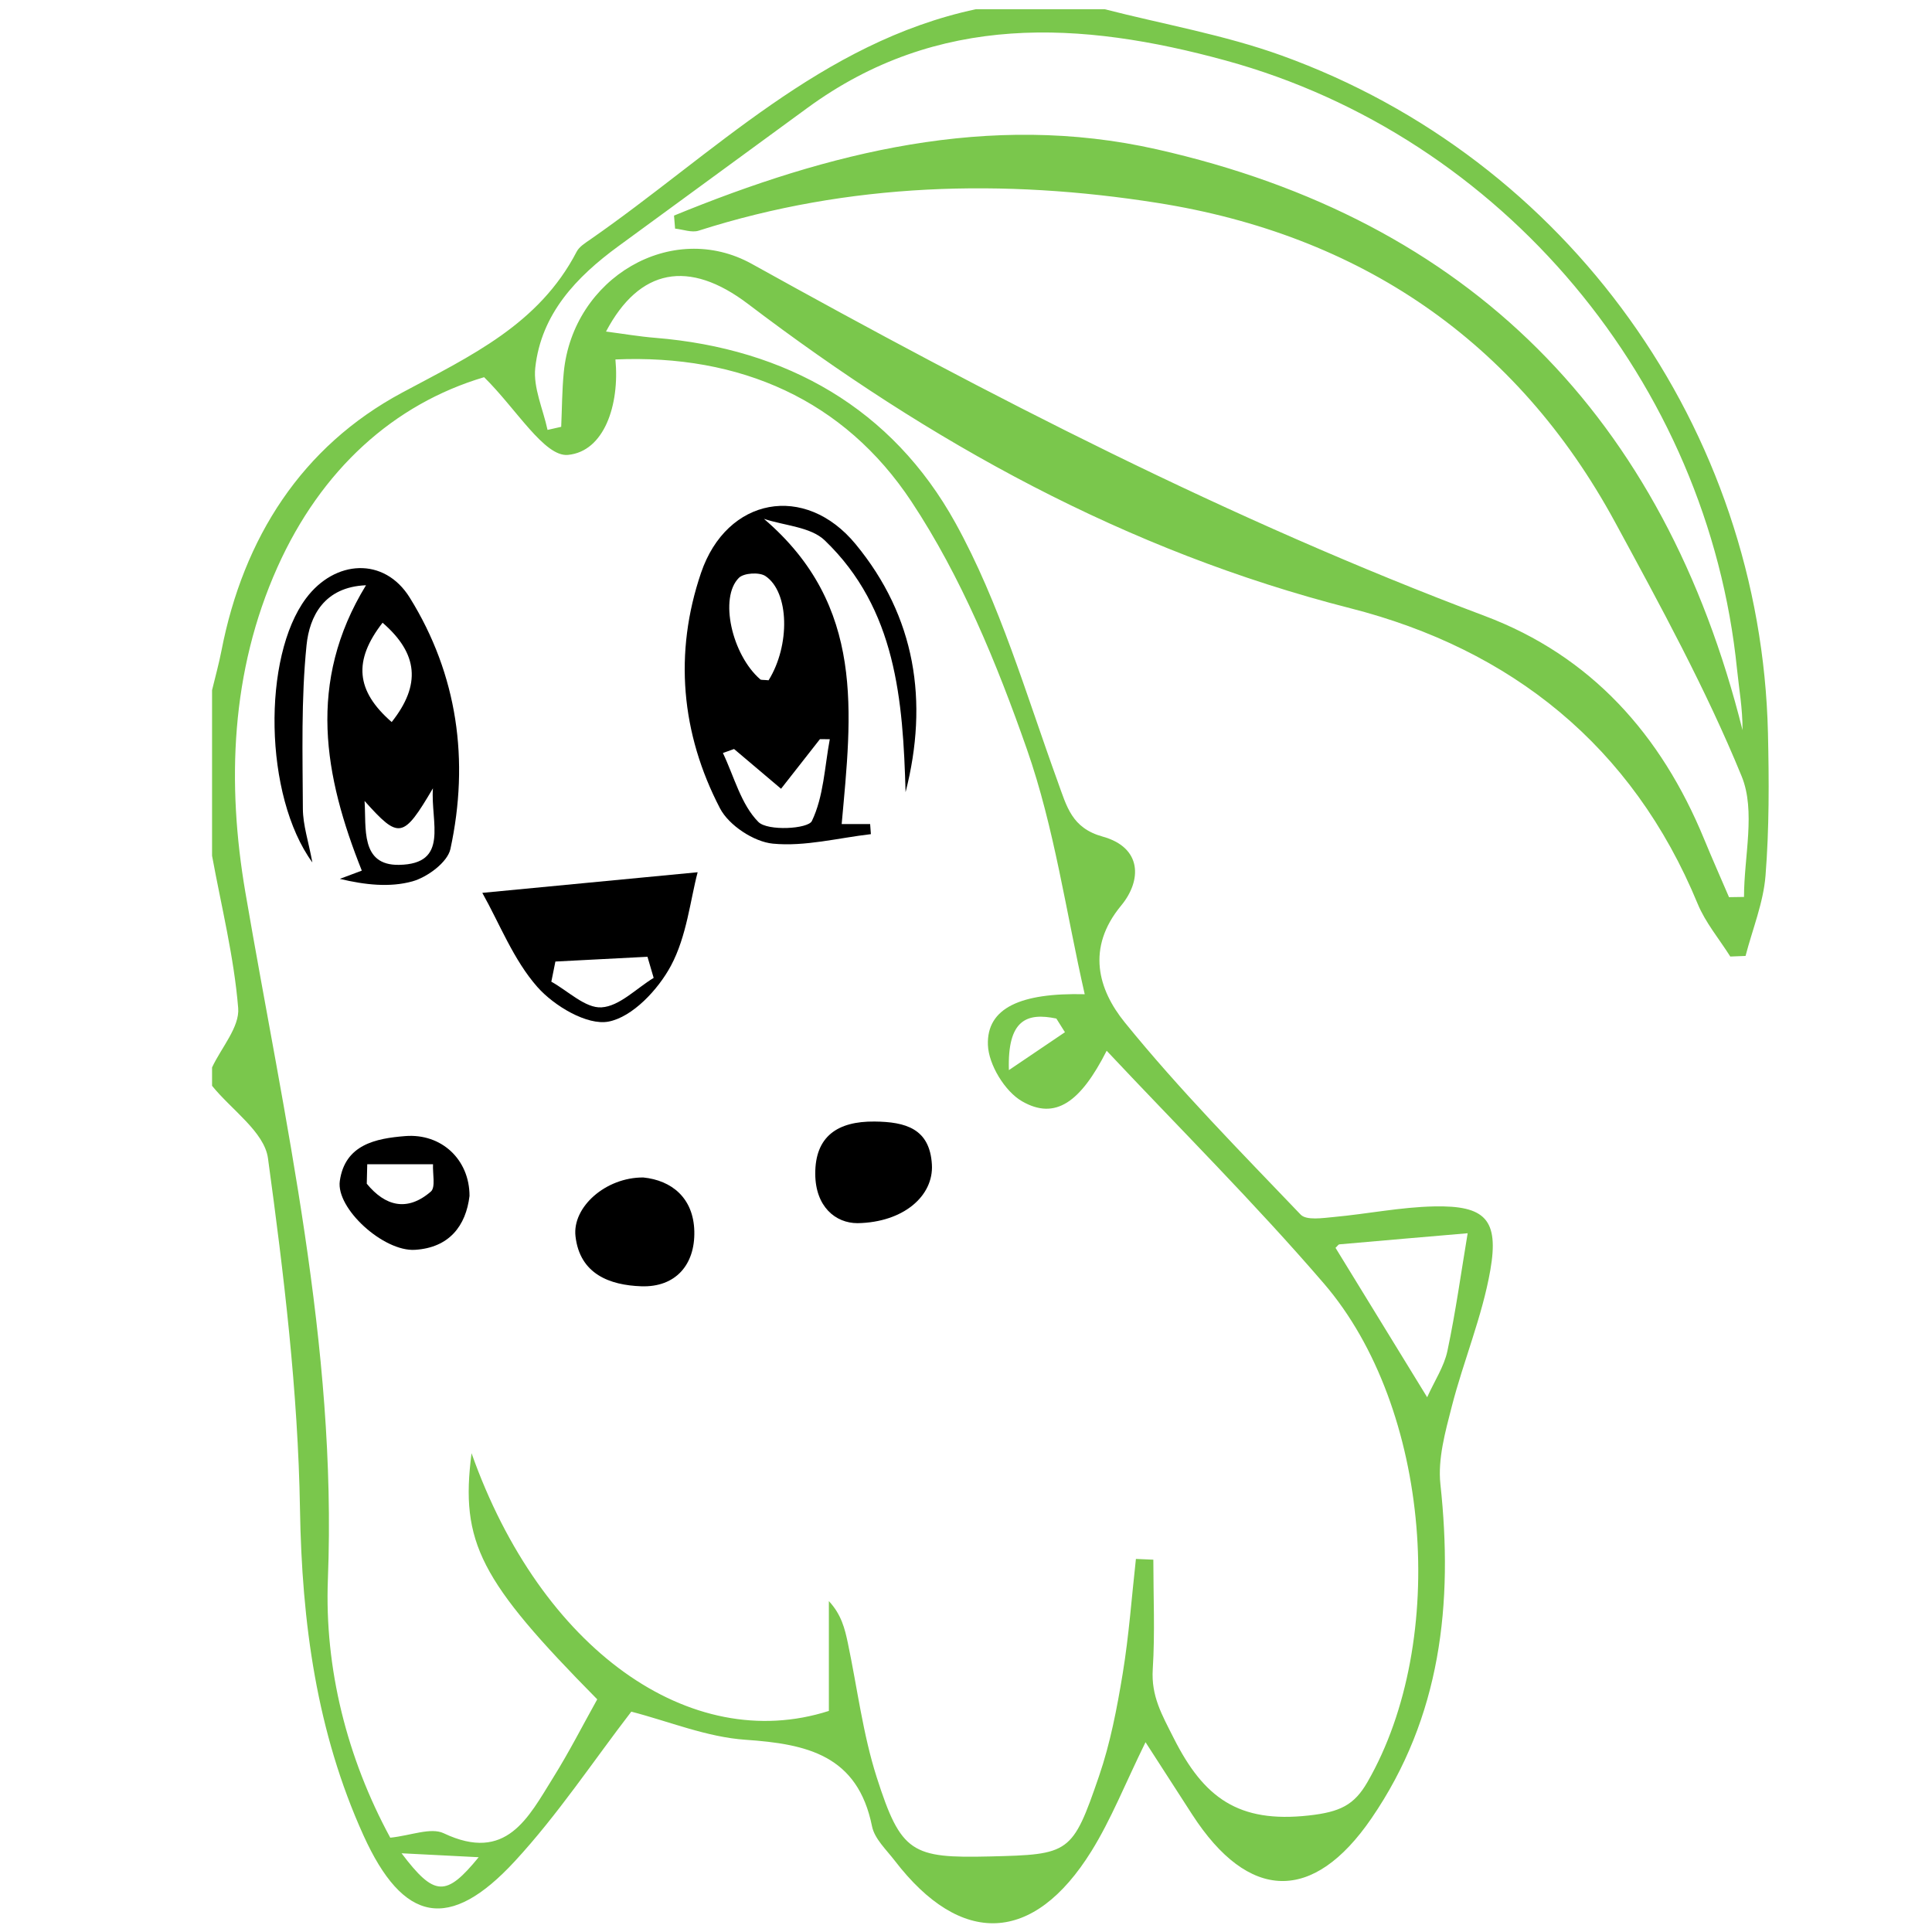
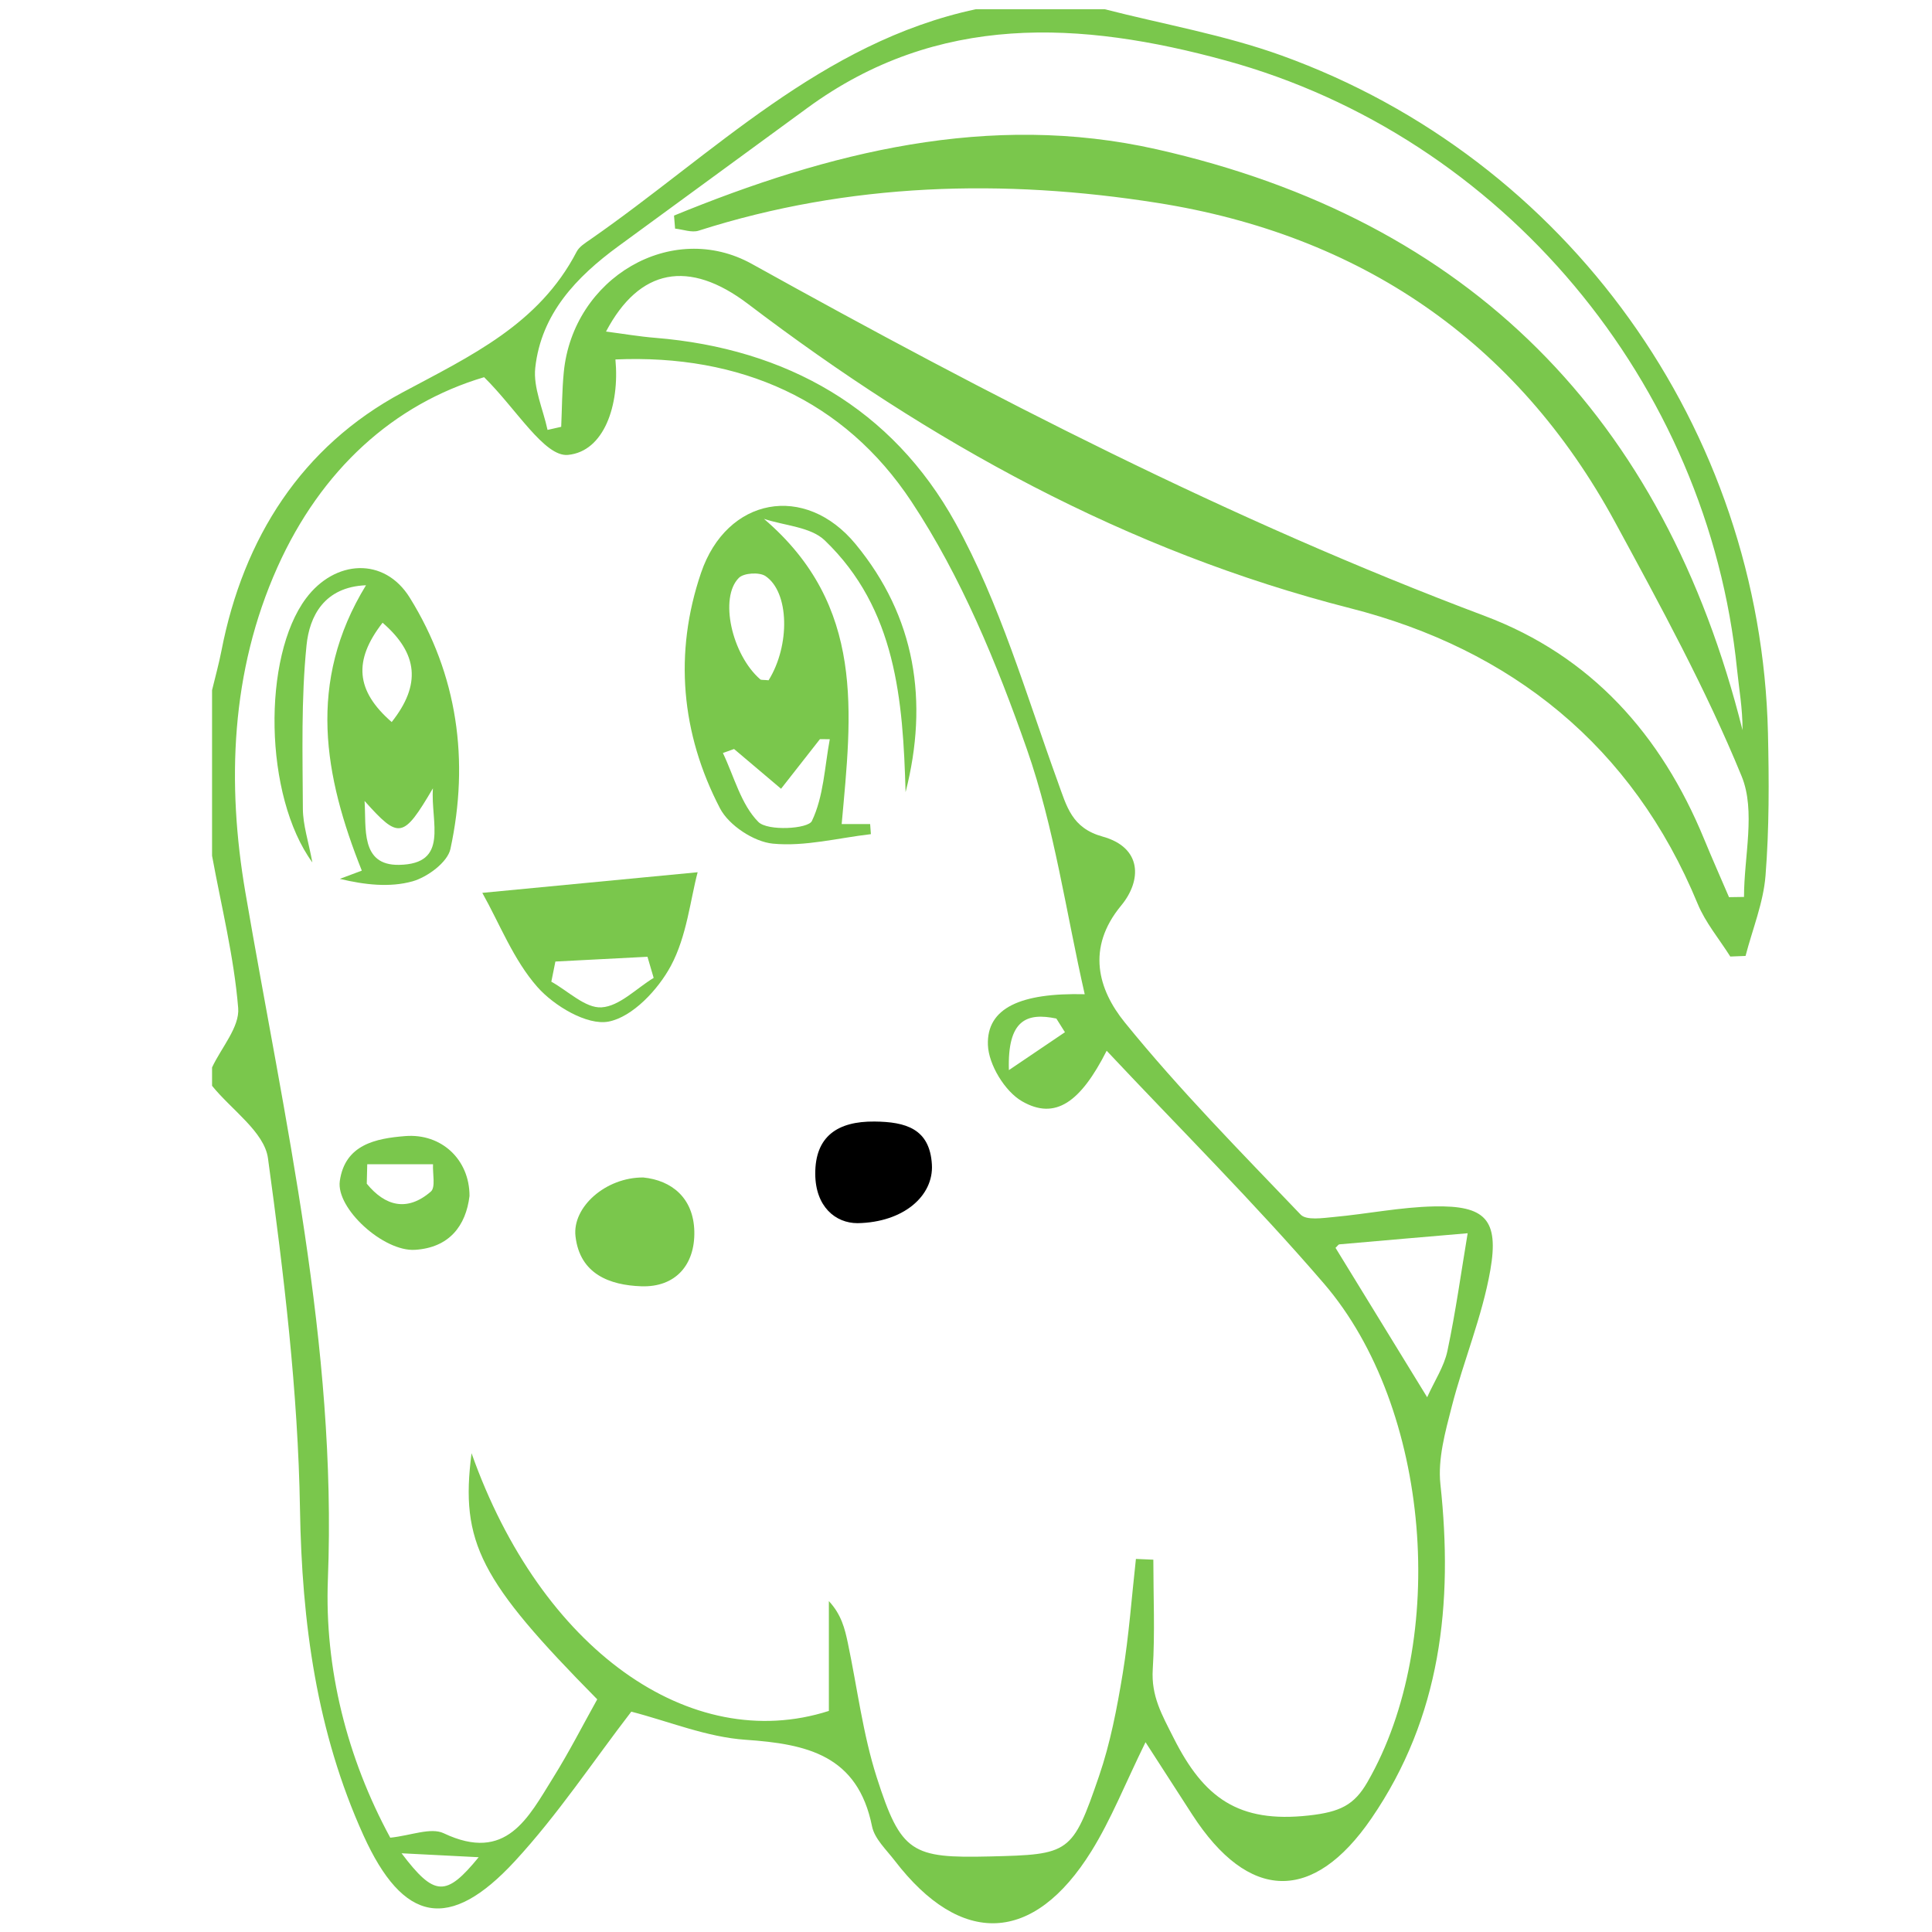
<svg xmlns="http://www.w3.org/2000/svg" version="1.1" id="Layer_1" x="0px" y="0px" width="200px" height="200px" viewBox="0 0 200 200" enable-background="new 0 0 200 200" xml:space="preserve">
  <g>
    <path fill="none" d="M114.35,0.953c23.179,0,46.356,0,69.535,0c0,66.678,0,133.356,0,200.035c-53.977,0-107.955,0-161.932,0   c0-29.529,0-59.058,0-88.587c2.009,2.487,5.417,4.783,5.787,7.495c1.646,12.037,3.114,24.184,3.314,36.312   c0.195,11.778,1.717,23.067,6.565,33.771c4.126,9.108,8.917,10.013,15.68,2.688c4.455-4.824,8.124-10.374,12.053-15.479   c3.882,1.002,7.81,2.637,11.83,2.911c6.364,0.435,11.607,1.6,13.09,8.959c0.26,1.288,1.477,2.416,2.344,3.546   c6.866,8.947,14.377,8.66,20.362-0.966c2.05-3.298,3.49-6.975,5.606-11.288c1.838,2.848,3.331,5.169,4.831,7.486   c5.83,9.01,12.513,9.208,18.551,0.407c7.209-10.508,8.479-22.249,7.144-34.6c-0.282-2.616,0.505-5.427,1.179-8.05   c1.217-4.733,3.152-9.317,3.988-14.104c0.919-5.264-0.546-6.711-5.808-6.604c-3.466,0.07-6.915,0.776-10.381,1.096   c-1.159,0.106-2.85,0.374-3.444-0.247c-6.212-6.501-12.553-12.922-18.206-19.894c-2.764-3.408-4.007-7.711-0.377-12.098   c2.165-2.618,2.16-6.011-1.908-7.138c-3.209-0.891-3.714-3.088-4.656-5.685c-3.279-9.039-5.984-18.458-10.598-26.799   c-6.536-11.816-17.461-18.044-31.084-19.151c-1.637-0.133-3.263-0.413-5.08-0.649c3.459-6.553,8.577-7.508,14.705-2.854   c18.862,14.326,39.123,25.573,62.352,31.499c16.612,4.238,29.194,14.218,35.95,30.595c0.806,1.952,2.235,3.646,3.376,5.458   c0.526-0.021,1.053-0.042,1.58-0.062c0.72-2.767,1.847-5.502,2.068-8.309c0.387-4.892,0.366-9.833,0.253-14.747   c-0.729-31.485-20.715-59.47-50.367-70.162C126.743,3.609,120.46,2.521,114.35,0.953z" />
    <path fill-rule="evenodd" clip-rule="evenodd" fill="#7AC74C" d="M114.35,0.953c6.11,1.568,12.394,2.657,18.302,4.787   c29.652,10.692,49.638,38.677,50.367,70.162c0.113,4.914,0.134,9.854-0.253,14.747c-0.222,2.807-1.349,5.542-2.068,8.309   c-0.527,0.021-1.054,0.041-1.58,0.062c-1.141-1.813-2.57-3.507-3.376-5.458c-6.756-16.376-19.338-26.357-35.95-30.595   c-23.229-5.926-43.49-17.173-62.352-31.499c-6.128-4.654-11.246-3.699-14.705,2.854c1.816,0.236,3.442,0.517,5.08,0.649   c13.624,1.107,24.548,7.335,31.084,19.151c4.613,8.34,7.318,17.76,10.598,26.799c0.942,2.596,1.447,4.794,4.656,5.685   c4.068,1.127,4.073,4.521,1.908,7.138c-3.63,4.387-2.387,8.69,0.377,12.098c5.653,6.972,11.994,13.393,18.206,19.894   c0.595,0.621,2.285,0.354,3.444,0.247c3.466-0.319,6.915-1.025,10.381-1.096c5.262-0.107,6.727,1.34,5.808,6.604   c-0.836,4.786-2.771,9.37-3.988,14.104c-0.674,2.623-1.461,5.434-1.179,8.05c1.336,12.351,0.065,24.092-7.144,34.6   c-6.038,8.801-12.721,8.603-18.551-0.407c-1.5-2.317-2.993-4.639-4.831-7.486c-2.116,4.313-3.557,7.99-5.606,11.288   c-5.984,9.626-13.496,9.913-20.362,0.966c-0.868-1.13-2.084-2.258-2.344-3.546c-1.482-7.359-6.726-8.524-13.09-8.959   c-4.021-0.274-7.948-1.909-11.83-2.911c-3.929,5.104-7.598,10.654-12.053,15.479c-6.763,7.325-11.554,6.421-15.68-2.688   c-4.849-10.704-6.371-21.993-6.565-33.771c-0.2-12.128-1.668-24.274-3.314-36.312c-0.371-2.712-3.778-5.008-5.787-7.495   c0-0.636,0-1.27,0-1.905c0.962-2.053,2.864-4.183,2.704-6.144c-0.432-5.293-1.742-10.515-2.704-15.765c0-5.715,0-11.431,0-17.146   c0.327-1.359,0.705-2.708,0.971-4.078c2.273-11.694,8.321-21.152,18.712-26.723c7.112-3.812,14.151-7.065,18.06-14.588   c0.272-0.524,0.89-0.899,1.406-1.259c12.756-8.864,23.911-20.409,39.911-23.84C105.459,0.953,109.904,0.953,114.35,0.953z    M48.815,150.436c7.174,20.289,22.643,31.271,36.989,26.678c0-3.729,0-7.55,0-11.369c1.298,1.394,1.655,2.864,1.966,4.345   c0.978,4.642,1.551,9.412,2.991,13.905c2.51,7.83,3.631,8.38,11.73,8.183c8.237-0.2,8.521-0.271,11.281-8.318   c1.172-3.416,1.859-7.031,2.449-10.607c0.647-3.927,0.928-7.913,1.369-11.873c0.601,0.026,1.202,0.053,1.803,0.078   c0,3.781,0.178,7.574-0.06,11.34c-0.175,2.784,0.938,4.69,2.174,7.141c3.105,6.152,6.675,8.808,13.978,7.999   c3.254-0.36,4.706-1.086,6.072-3.457c8.438-14.647,6.575-38.732-4.504-51.608c-7.169-8.334-14.99-16.107-22.491-24.1   c-2.705,5.329-5.316,7.214-8.759,5.233c-1.775-1.021-3.461-3.79-3.535-5.83c-0.14-3.822,3.366-5.416,10.021-5.254   c-1.936-8.504-3.136-17.224-5.986-25.365c-3.108-8.875-6.794-17.845-11.95-25.634C87.39,41.4,76.63,36.65,63.708,37.21   c0.449,4.73-1.173,9.53-4.916,9.882c-2.426,0.229-5.345-4.766-8.677-8.045C40.753,41.826,33.24,48.63,28.718,58.72   c-4.845,10.812-5.245,22.392-3.317,33.654c4.035,23.578,9.49,46.863,8.542,71.113c-0.36,9.21,1.973,18.49,6.457,26.751   c2.139-0.221,4.195-1.094,5.535-0.459c6.489,3.076,8.752-1.629,11.332-5.764c1.659-2.658,3.084-5.462,4.559-8.101   C49.725,163.658,47.613,159.689,48.815,150.436z M178.986,92.874c0.518-0.007,1.035-0.016,1.553-0.023   c0-4.195,1.229-8.894-0.242-12.486c-3.698-9.031-8.42-17.669-13.086-26.274c-10.242-18.889-26.514-29.789-47.386-33.086   c-15.873-2.509-31.908-2.113-47.503,2.874c-0.716,0.229-1.62-0.129-2.437-0.213c-0.037-0.45-0.074-0.899-0.111-1.348   c15.985-6.554,32.62-10.77,49.951-6.866c32.424,7.303,52.563,27.737,60.661,60.133c0.011-2.255-0.364-4.27-0.569-6.301   c-2.995-29.665-24.247-55.172-52.956-63.026c-14.969-4.096-29.78-4.959-43.266,4.905c-6.529,4.776-13.056,9.553-19.584,14.327   c-4.351,3.183-7.979,6.99-8.6,12.569c-0.23,2.075,0.81,4.293,1.27,6.445c0.471-0.107,0.943-0.214,1.414-0.32   c0.084-1.88,0.085-3.768,0.266-5.638c0.945-9.796,11.19-15.825,19.479-11.221c24.569,13.646,49.487,26.521,75.853,36.435   c11.026,4.147,18.26,12.292,22.7,23.061C177.229,88.85,178.12,90.856,178.986,92.874z M147.739,144.642   c0.773-1.714,1.756-3.183,2.096-4.789c0.854-4.029,1.418-8.121,2.097-12.188c-4.425,0.38-8.851,0.757-13.275,1.149   c-0.113,0.01-0.211,0.183-0.404,0.362C141.324,134.183,144.398,139.195,147.739,144.642z M110.242,106.855   c-0.297-0.472-0.592-0.943-0.889-1.415c-3.074-0.641-5.074,0.127-4.913,5.338C106.879,109.13,108.561,107.993,110.242,106.855z    M41.569,191.851c3.414,4.512,4.604,4.532,7.984,0.407C46.837,192.119,44.532,192.002,41.569,191.851z" />
    <path fill-rule="evenodd" clip-rule="evenodd" fill="none" d="M101.014,0.953c-16,3.432-27.155,14.977-39.911,23.84   c-0.517,0.359-1.134,0.735-1.406,1.259c-3.909,7.523-10.948,10.776-18.06,14.588c-10.391,5.57-16.439,15.029-18.712,26.723   c-0.267,1.37-0.645,2.719-0.971,4.078c0-23.421,0-46.843,0-70.488C48.306,0.953,74.66,0.953,101.014,0.953z" />
    <path fill-rule="evenodd" clip-rule="evenodd" fill="none" d="M21.953,88.587c0.962,5.25,2.272,10.471,2.704,15.765   c0.16,1.961-1.742,4.091-2.704,6.144C21.953,103.192,21.953,95.89,21.953,88.587z" />
    <path fill-rule="evenodd" clip-rule="evenodd" fill="none" d="M48.815,150.436c-1.203,9.254,0.91,13.223,13.009,25.479   c-1.475,2.639-2.9,5.442-4.559,8.101c-2.579,4.135-4.843,8.84-11.332,5.764c-1.34-0.635-3.396,0.238-5.535,0.459   c-4.484-8.261-6.817-17.541-6.457-26.751c0.948-24.25-4.507-47.535-8.542-71.113c-1.928-11.262-1.528-22.842,3.317-33.654   c4.521-10.09,12.035-16.894,21.397-19.673c3.333,3.279,6.251,8.274,8.677,8.045c3.742-0.353,5.365-5.152,4.916-9.882   C76.63,36.65,87.39,41.4,94.354,51.921c5.156,7.789,8.842,16.759,11.95,25.634c2.851,8.141,4.051,16.86,5.986,25.365   c-6.655-0.162-10.161,1.432-10.021,5.254c0.074,2.04,1.76,4.81,3.535,5.83c3.442,1.98,6.054,0.096,8.759-5.233   c7.501,7.992,15.322,15.766,22.491,24.1c11.079,12.876,12.941,36.961,4.504,51.608c-1.366,2.371-2.818,3.097-6.072,3.457   c-7.303,0.809-10.872-1.847-13.978-7.999c-1.236-2.45-2.349-4.356-2.174-7.141c0.237-3.766,0.06-7.559,0.06-11.34   c-0.601-0.025-1.202-0.052-1.803-0.078c-0.441,3.96-0.722,7.946-1.369,11.873c-0.59,3.576-1.277,7.191-2.449,10.607   c-2.761,8.048-3.044,8.118-11.281,8.318c-8.099,0.197-9.22-0.353-11.73-8.183c-1.44-4.493-2.013-9.264-2.991-13.905   c-0.312-1.48-0.668-2.951-1.966-4.345c0,3.819,0,7.64,0,11.369C71.458,181.707,55.99,170.725,48.815,150.436z M79.083,53.711   c2.132,0.71,4.835,0.825,6.3,2.23c7.392,7.1,8.094,16.54,8.364,26.062c2.407-9.403,1.029-18.153-5.173-25.676   c-5.237-6.353-13.336-4.857-16.001,2.974c-2.819,8.284-2.072,16.63,1.966,24.382c0.913,1.753,3.504,3.461,5.471,3.65   c3.32,0.32,6.758-0.59,10.146-0.983c-0.026-0.349-0.052-0.698-0.078-1.047c-1.043,0-2.087,0-2.946,0   C88.158,73.855,89.63,62.722,79.083,53.711z M37.888,60.585c-6.149,10.051-4.322,19.788-0.432,29.546   c-0.759,0.283-1.517,0.565-2.275,0.848c2.599,0.625,5.178,0.903,7.502,0.261c1.552-0.43,3.647-1.976,3.945-3.357   c1.976-9.147,0.745-18.033-4.208-26.012c-2.639-4.251-7.752-3.934-10.743,0.07c-4.532,6.063-4.364,20.437,0.659,27.337   c-0.407-2.195-0.975-3.872-0.983-5.551c-0.026-5.649-0.189-11.333,0.38-16.936C32.036,63.799,33.553,60.761,37.888,60.585z    M49.928,92.428c1.799,3.203,3.225,6.936,5.701,9.743c1.735,1.967,5.156,4.003,7.363,3.584c2.481-0.473,5.132-3.301,6.459-5.775   c1.646-3.072,2.011-6.83,2.769-9.687C65.046,90.98,57.471,91.706,49.928,92.428z M66.594,121.892   c-3.895-0.023-7.365,3.064-7.018,6.088c0.45,3.931,3.569,5.062,6.805,5.175c3.567,0.125,5.575-2.245,5.496-5.684   C71.796,124.011,69.53,122.188,66.594,121.892z M88.775,126.622c4.787-0.085,7.88-2.845,7.695-6.062   c-0.215-3.729-2.722-4.427-5.935-4.459c-3.83-0.039-6.166,1.536-6.14,5.434C84.417,124.92,86.495,126.624,88.775,126.622z    M48.604,123.803c0.004-3.762-2.902-6.492-6.653-6.196c-3.04,0.24-6.239,0.872-6.774,4.65c-0.404,2.854,4.528,7.325,7.779,7.125   C46.509,129.161,48.232,126.895,48.604,123.803z" />
    <path fill-rule="evenodd" clip-rule="evenodd" fill="none" d="M178.986,92.874c-0.866-2.018-1.758-4.024-2.594-6.054   c-4.44-10.77-11.674-18.914-22.7-23.061c-26.366-9.915-51.284-22.789-75.853-36.435c-8.288-4.604-18.534,1.425-19.479,11.221   c-0.18,1.871-0.182,3.758-0.266,5.638c-0.471,0.106-0.943,0.213-1.414,0.32c-0.46-2.152-1.5-4.37-1.27-6.445   c0.621-5.58,4.249-9.387,8.6-12.569c6.529-4.774,13.056-9.551,19.584-14.327c13.486-9.864,28.297-9,43.266-4.905   c28.709,7.854,49.961,33.361,52.956,63.026c0.205,2.032,0.58,4.046,0.569,6.301c-8.098-32.396-28.237-52.83-60.661-60.133   c-17.331-3.904-33.966,0.312-49.951,6.866c0.037,0.449,0.074,0.898,0.111,1.348c0.816,0.083,1.72,0.441,2.437,0.213   c15.595-4.987,31.63-5.382,47.503-2.874c20.872,3.297,37.144,14.197,47.386,33.086c4.666,8.604,9.388,17.243,13.086,26.274   c1.471,3.593,0.242,8.291,0.242,12.486C180.021,92.858,179.504,92.867,178.986,92.874z" />
    <path fill-rule="evenodd" clip-rule="evenodd" fill="none" d="M147.739,144.642c-3.341-5.446-6.415-10.459-9.487-15.466   c0.193-0.18,0.291-0.353,0.404-0.362c4.425-0.393,8.851-0.77,13.275-1.149c-0.679,4.067-1.242,8.159-2.097,12.188   C149.495,141.459,148.513,142.928,147.739,144.642z" />
    <path fill-rule="evenodd" clip-rule="evenodd" fill="none" d="M110.242,106.855c-1.682,1.138-3.363,2.274-5.802,3.923   c-0.161-5.211,1.839-5.979,4.913-5.338C109.65,105.912,109.945,106.384,110.242,106.855z" />
    <path fill-rule="evenodd" clip-rule="evenodd" fill="none" d="M41.569,191.851c2.963,0.151,5.268,0.269,7.984,0.407   C46.173,196.383,44.983,196.362,41.569,191.851z" />
-     <path fill-rule="evenodd" clip-rule="evenodd" d="M79.083,53.711c10.547,9.011,9.075,20.145,8.047,31.593c0.859,0,1.903,0,2.946,0   c0.026,0.349,0.052,0.698,0.078,1.047c-3.388,0.393-6.826,1.303-10.146,0.983c-1.967-0.188-4.558-1.896-5.471-3.65   c-4.038-7.752-4.785-16.099-1.966-24.382c2.665-7.831,10.764-9.326,16.001-2.974c6.202,7.522,7.58,16.272,5.173,25.676   c-0.27-9.522-0.972-18.962-8.364-26.062C83.918,54.536,81.214,54.421,79.083,53.711z M85.899,76.524   c-0.339-0.003-0.678-0.006-1.018-0.009c-1.342,1.712-2.685,3.424-4.027,5.137c-1.621-1.372-3.243-2.744-4.864-4.115   c-0.385,0.138-0.77,0.275-1.155,0.413c1.163,2.44,1.875,5.329,3.672,7.138c0.963,0.968,5.142,0.725,5.537-0.095   C85.265,82.46,85.364,79.388,85.899,76.524z M79.565,70.422c2.249-3.624,2.15-9.131-0.329-10.79   c-0.629-0.42-2.233-0.324-2.745,0.185c-2.065,2.052-0.728,7.958,2.209,10.509C78.795,70.408,78.999,70.366,79.565,70.422z" />
-     <path fill-rule="evenodd" clip-rule="evenodd" d="M37.888,60.585c-4.334,0.176-5.852,3.214-6.155,6.207   c-0.569,5.602-0.406,11.287-0.38,16.936c0.008,1.679,0.576,3.355,0.983,5.551c-5.022-6.9-5.19-21.274-0.659-27.337   c2.991-4.003,8.104-4.321,10.743-0.07c4.953,7.979,6.183,16.864,4.208,26.012c-0.298,1.381-2.393,2.928-3.945,3.357   c-2.324,0.643-4.903,0.365-7.502-0.261c0.758-0.283,1.516-0.565,2.273-0.853C33.566,80.373,31.738,70.636,37.888,60.585z    M39.604,64.464c-3.055,3.931-2.77,7.052,0.944,10.282C43.595,70.898,43.298,67.661,39.604,64.464z M37.74,82.915   c0.189,2.76-0.463,6.683,3.568,6.615c5.239-0.088,3.256-4.405,3.508-7.922C41.725,86.851,41.305,86.893,37.74,82.915z" />
-     <path fill-rule="evenodd" clip-rule="evenodd" d="M49.928,92.428c7.543-0.722,15.119-1.448,22.292-2.134   c-0.758,2.857-1.123,6.615-2.769,9.687c-1.327,2.474-3.978,5.302-6.459,5.775c-2.207,0.419-5.628-1.617-7.363-3.584   C53.152,99.363,51.727,95.63,49.928,92.428z M67.667,101.23c-0.214-0.729-0.428-1.457-0.641-2.186   c-3.177,0.165-6.355,0.33-9.532,0.494c-0.141,0.695-0.281,1.391-0.421,2.087c1.736,0.96,3.524,2.759,5.196,2.656   C64.123,104.17,65.872,102.322,67.667,101.23z" />
-     <path fill-rule="evenodd" clip-rule="evenodd" d="M66.594,121.892c2.937,0.296,5.202,2.119,5.282,5.579   c0.079,3.438-1.928,5.809-5.496,5.684c-3.236-0.112-6.354-1.244-6.805-5.175C59.229,124.956,62.699,121.868,66.594,121.892z" />
+     <path fill-rule="evenodd" clip-rule="evenodd" fill="#7AC74C" d="M79.083,53.711c10.547,9.011,9.075,20.145,8.047,31.593c0.859,0,1.903,0,2.946,0   c0.026,0.349,0.052,0.698,0.078,1.047c-3.388,0.393-6.826,1.303-10.146,0.983c-1.967-0.188-4.558-1.896-5.471-3.65   c-4.038-7.752-4.785-16.099-1.966-24.382c2.665-7.831,10.764-9.326,16.001-2.974c6.202,7.522,7.58,16.272,5.173,25.676   c-0.27-9.522-0.972-18.962-8.364-26.062C83.918,54.536,81.214,54.421,79.083,53.711z M85.899,76.524   c-0.339-0.003-0.678-0.006-1.018-0.009c-1.342,1.712-2.685,3.424-4.027,5.137c-1.621-1.372-3.243-2.744-4.864-4.115   c-0.385,0.138-0.77,0.275-1.155,0.413c1.163,2.44,1.875,5.329,3.672,7.138c0.963,0.968,5.142,0.725,5.537-0.095   C85.265,82.46,85.364,79.388,85.899,76.524z M79.565,70.422c2.249-3.624,2.15-9.131-0.329-10.79   c-0.629-0.42-2.233-0.324-2.745,0.185c-2.065,2.052-0.728,7.958,2.209,10.509C78.795,70.408,78.999,70.366,79.565,70.422z" />
+     <path fill-rule="evenodd" clip-rule="evenodd" fill="#7AC74C" d="M37.888,60.585c-4.334,0.176-5.852,3.214-6.155,6.207   c-0.569,5.602-0.406,11.287-0.38,16.936c0.008,1.679,0.576,3.355,0.983,5.551c-5.022-6.9-5.19-21.274-0.659-27.337   c2.991-4.003,8.104-4.321,10.743-0.07c4.953,7.979,6.183,16.864,4.208,26.012c-0.298,1.381-2.393,2.928-3.945,3.357   c-2.324,0.643-4.903,0.365-7.502-0.261c0.758-0.283,1.516-0.565,2.273-0.853C33.566,80.373,31.738,70.636,37.888,60.585z    M39.604,64.464c-3.055,3.931-2.77,7.052,0.944,10.282C43.595,70.898,43.298,67.661,39.604,64.464z M37.74,82.915   c0.189,2.76-0.463,6.683,3.568,6.615c5.239-0.088,3.256-4.405,3.508-7.922C41.725,86.851,41.305,86.893,37.74,82.915z" />
+     <path fill-rule="evenodd" clip-rule="evenodd" fill="#7AC74C" d="M49.928,92.428c7.543-0.722,15.119-1.448,22.292-2.134   c-0.758,2.857-1.123,6.615-2.769,9.687c-1.327,2.474-3.978,5.302-6.459,5.775c-2.207,0.419-5.628-1.617-7.363-3.584   C53.152,99.363,51.727,95.63,49.928,92.428z M67.667,101.23c-0.214-0.729-0.428-1.457-0.641-2.186   c-3.177,0.165-6.355,0.33-9.532,0.494c-0.141,0.695-0.281,1.391-0.421,2.087c1.736,0.96,3.524,2.759,5.196,2.656   C64.123,104.17,65.872,102.322,67.667,101.23z" />
+     <path fill-rule="evenodd" clip-rule="evenodd" fill="#7AC74C" d="M66.594,121.892c2.937,0.296,5.202,2.119,5.282,5.579   c0.079,3.438-1.928,5.809-5.496,5.684c-3.236-0.112-6.354-1.244-6.805-5.175C59.229,124.956,62.699,121.868,66.594,121.892z" />
    <path fill-rule="evenodd" clip-rule="evenodd" d="M88.775,126.622c-2.28,0.002-4.358-1.702-4.38-5.087   c-0.025-3.897,2.31-5.473,6.14-5.434c3.213,0.032,5.72,0.729,5.935,4.459C96.655,123.777,93.562,126.537,88.775,126.622z" />
-     <path fill-rule="evenodd" clip-rule="evenodd" d="M48.604,123.803c-0.372,3.092-2.095,5.358-5.648,5.579   c-3.251,0.2-8.183-4.271-7.779-7.125c0.535-3.778,3.734-4.41,6.774-4.65C45.702,117.311,48.608,120.041,48.604,123.803z    M38.017,120.52c-0.017,0.672-0.033,1.345-0.049,2.018c1.9,2.319,4.178,2.935,6.632,0.815c0.511-0.439,0.173-1.863,0.227-2.833   C42.557,120.52,40.287,120.52,38.017,120.52z" />
+     <path fill-rule="evenodd" clip-rule="evenodd" fill="#7AC74C" d="M48.604,123.803c-0.372,3.092-2.095,5.358-5.648,5.579   c-3.251,0.2-8.183-4.271-7.779-7.125c0.535-3.778,3.734-4.41,6.774-4.65C45.702,117.311,48.608,120.041,48.604,123.803z    M38.017,120.52c-0.017,0.672-0.033,1.345-0.049,2.018c1.9,2.319,4.178,2.935,6.632,0.815c0.511-0.439,0.173-1.863,0.227-2.833   C42.557,120.52,40.287,120.52,38.017,120.52z" />
    <path fill-rule="evenodd" clip-rule="evenodd" fill="none" d="M85.899,76.524c-0.535,2.863-0.634,5.936-1.855,8.468   c-0.395,0.82-4.574,1.063-5.537,0.095c-1.798-1.809-2.509-4.698-3.672-7.138c0.385-0.138,0.771-0.275,1.155-0.413   c1.622,1.371,3.243,2.743,4.864,4.115c1.342-1.712,2.685-3.424,4.027-5.137C85.221,76.518,85.56,76.521,85.899,76.524z" />
    <path fill-rule="evenodd" clip-rule="evenodd" fill="none" d="M79.565,70.422c-0.567-0.057-0.77-0.014-0.864-0.096   c-2.938-2.551-4.274-8.457-2.209-10.509c0.512-0.509,2.116-0.605,2.745-0.185C81.716,61.291,81.814,66.798,79.565,70.422z" />
    <path fill-rule="evenodd" clip-rule="evenodd" fill="none" d="M39.604,64.464c3.694,3.197,3.991,6.434,0.944,10.282   C36.834,71.516,36.549,68.396,39.604,64.464z" />
    <path fill-rule="evenodd" clip-rule="evenodd" fill="none" d="M37.74,82.915c3.565,3.978,3.985,3.936,7.077-1.308   c-0.252,3.517,1.731,7.834-3.508,7.922C37.276,89.598,37.929,85.675,37.74,82.915z" />
    <path fill-rule="evenodd" clip-rule="evenodd" fill="none" d="M67.667,101.23c-1.795,1.092-3.544,2.939-5.398,3.052   c-1.672,0.103-3.459-1.696-5.196-2.656c0.14-0.696,0.28-1.392,0.421-2.087c3.177-0.165,6.354-0.329,9.532-0.494   C67.239,99.773,67.453,100.502,67.667,101.23z" />
    <path fill-rule="evenodd" clip-rule="evenodd" fill="none" d="M38.017,120.52c2.27,0,4.54,0,6.81,0   c-0.054,0.97,0.284,2.394-0.227,2.833c-2.455,2.119-4.732,1.504-6.632-0.815C37.984,121.864,38,121.191,38.017,120.52z" />
  </g>
</svg>
